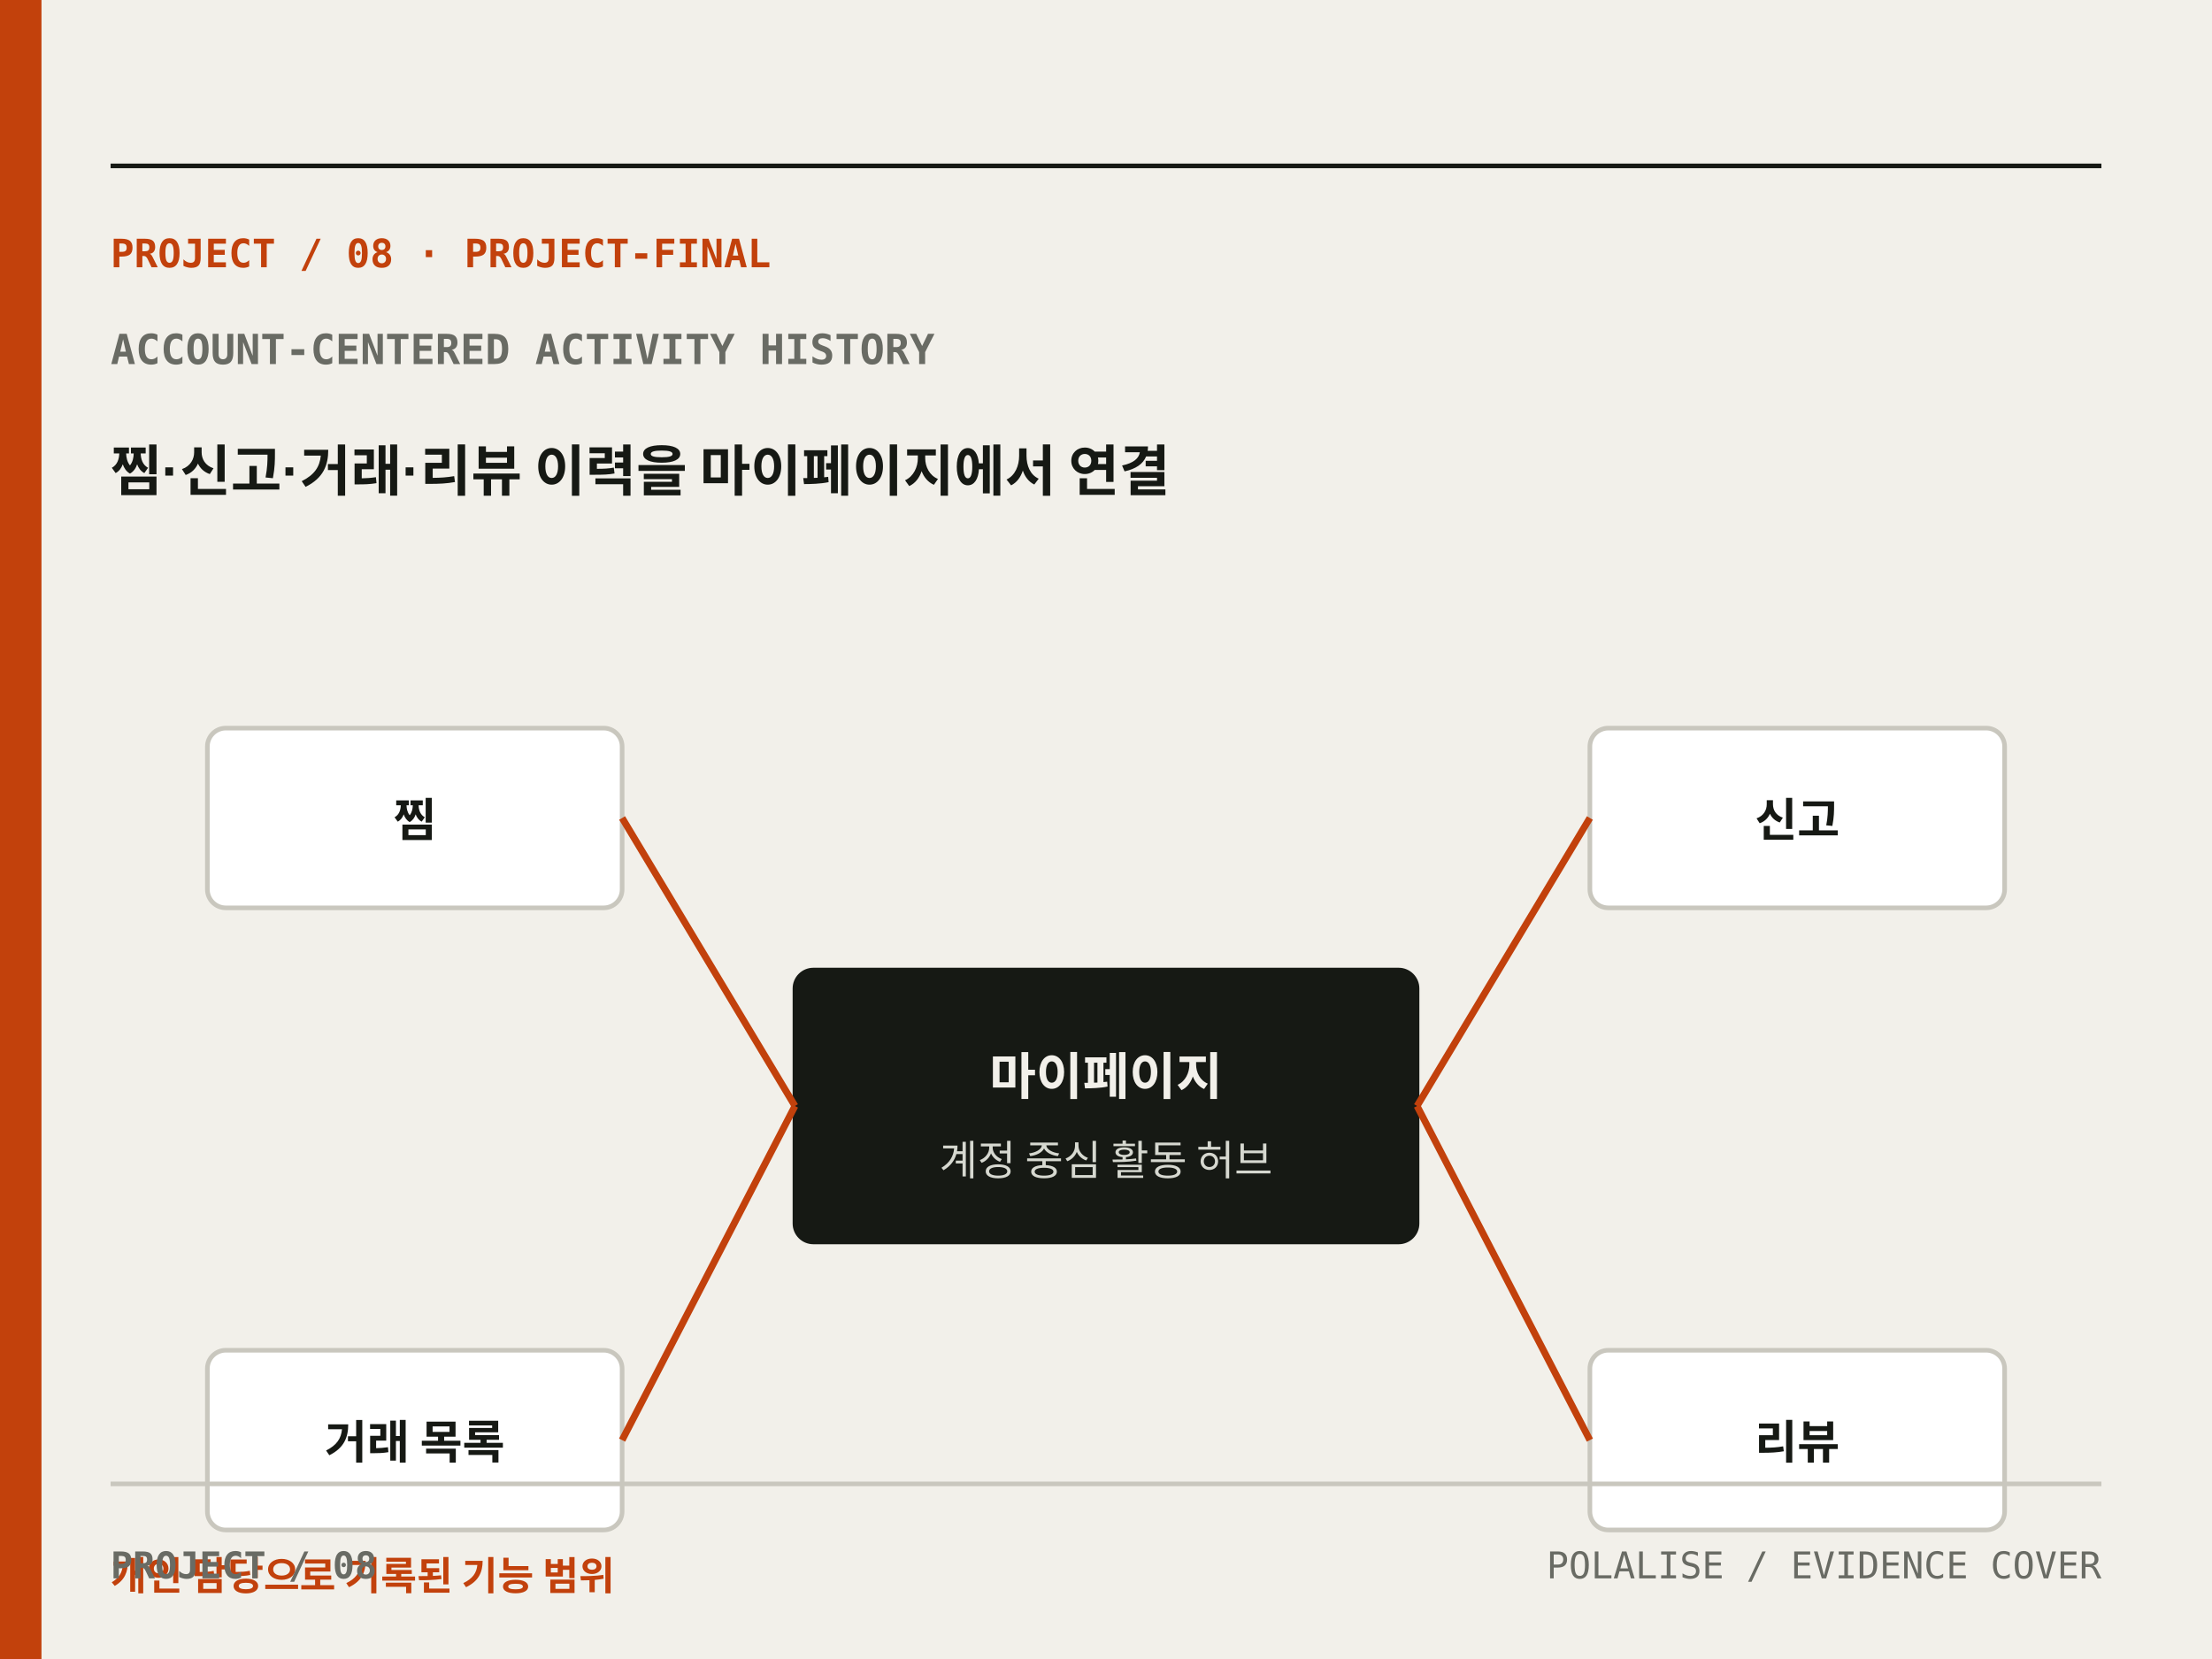
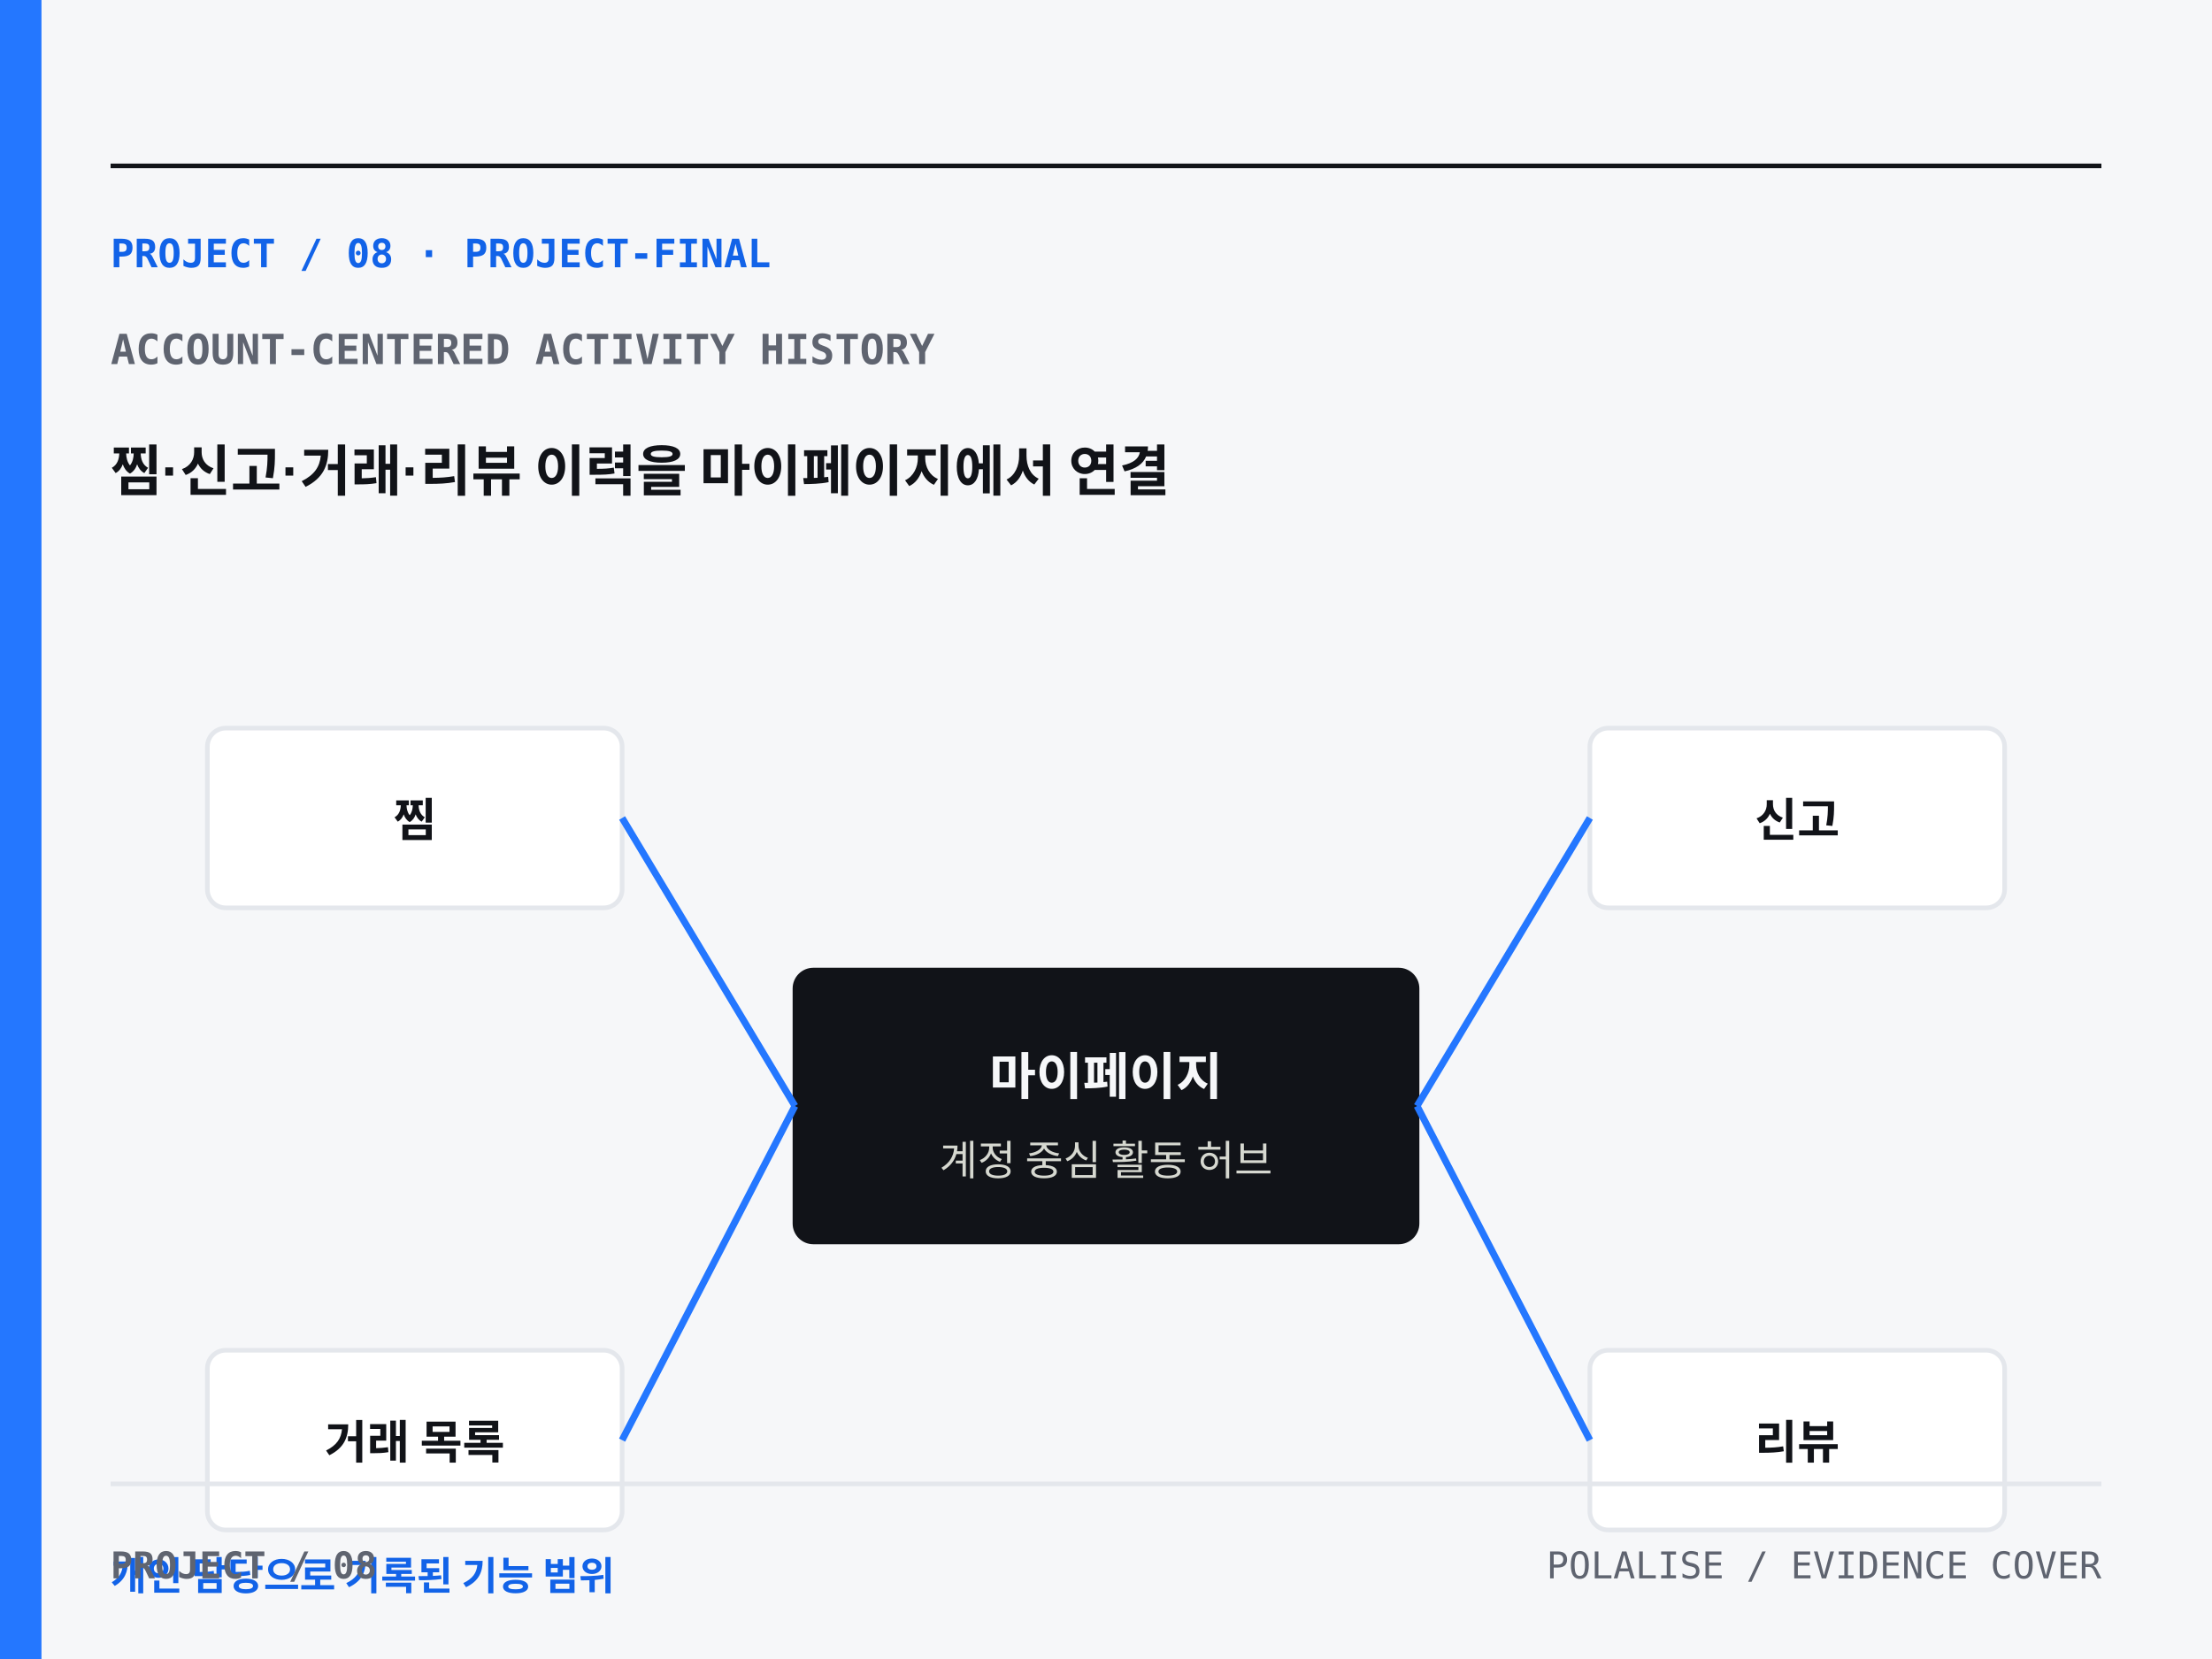
<svg xmlns="http://www.w3.org/2000/svg" viewBox="0 0 960 720" width="960" height="720" role="img" aria-label="찜·신고·거래·리뷰 이력을 마이페이지에서 연결">
-   <rect width="960" height="720" fill="#F2F0EA" />
-   <rect width="18" height="720" fill="#C2410C" />
-   <line x1="48" y1="72" x2="912" y2="72" stroke="#161914" stroke-width="2" />
-   <text x="48" y="116" font-family="IBM Plex Mono, Consolas, monospace" font-size="17" font-weight="700" fill="#C2410C" text-anchor="start">PROJECT / 08 · PROJECT-FINAL</text>
-   <text x="48" y="158" font-family="IBM Plex Mono, Consolas, monospace" font-size="18" font-weight="600" fill="#696B64" text-anchor="start">ACCOUNT-CENTERED ACTIVITY HISTORY</text>
-   <text x="48" y="213" font-family="Polalise Sans, Pretendard, Arial, sans-serif" font-size="24" font-weight="700" fill="#161914" text-anchor="start">찜·신고·거래·리뷰 이력을 마이페이지에서 연결</text>
-   <rect x="345" y="421" width="270" height="118" rx="8" fill="#161914" stroke="#161914" stroke-width="2" />
-   <text x="480" y="475" font-family="Polalise Sans, Pretendard, Arial, sans-serif" font-size="22" font-weight="700" fill="#F2F0EA" text-anchor="middle">마이페이지</text>
+   <rect width="960" height="720" fill="#F6F7F9" />
+   <rect width="18" height="720" fill="#2477FF" />
+   <line x1="48" y1="72" x2="912" y2="72" stroke="#111318" stroke-width="2" />
+   <text x="48" y="116" font-family="IBM Plex Mono, Consolas, monospace" font-size="17" font-weight="700" fill="#1263E8" text-anchor="start">PROJECT / 08 · PROJECT-FINAL</text>
+   <text x="48" y="158" font-family="IBM Plex Mono, Consolas, monospace" font-size="18" font-weight="600" fill="#5F6470" text-anchor="start">ACCOUNT-CENTERED ACTIVITY HISTORY</text>
+   <text x="48" y="213" font-family="Polalise Sans, Pretendard, Arial, sans-serif" font-size="24" font-weight="700" fill="#111318" text-anchor="start">찜·신고·거래·리뷰 이력을 마이페이지에서 연결</text>
+   <rect x="345" y="421" width="270" height="118" rx="8" fill="#111318" stroke="#111318" stroke-width="2" />
+   <text x="480" y="475" font-family="Polalise Sans, Pretendard, Arial, sans-serif" font-size="22" font-weight="700" fill="#F6F7F9" text-anchor="middle">마이페이지</text>
  <text x="480" y="510" font-family="Polalise Sans, Pretendard, Arial, sans-serif" font-size="18" font-weight="500" fill="#D6D8D0" text-anchor="middle">계정 중심 활동 허브</text>
-   <rect x="90" y="316" width="180" height="78" rx="8" fill="#FFFFFF" stroke="#C9C7BE" stroke-width="2" />
-   <text x="180" y="363" font-family="Polalise Sans, Pretendard, Arial, sans-serif" font-size="20" font-weight="700" fill="#161914" text-anchor="middle">찜</text>
-   <line x1="345" y1="480" x2="270" y2="355" stroke="#C2410C" stroke-width="3" />
-   <rect x="690" y="316" width="180" height="78" rx="8" fill="#FFFFFF" stroke="#C9C7BE" stroke-width="2" />
-   <text x="780" y="363" font-family="Polalise Sans, Pretendard, Arial, sans-serif" font-size="20" font-weight="700" fill="#161914" text-anchor="middle">신고</text>
-   <line x1="615" y1="480" x2="690" y2="355" stroke="#C2410C" stroke-width="3" />
-   <rect x="90" y="586" width="180" height="78" rx="8" fill="#FFFFFF" stroke="#C9C7BE" stroke-width="2" />
-   <text x="180" y="633" font-family="Polalise Sans, Pretendard, Arial, sans-serif" font-size="20" font-weight="700" fill="#161914" text-anchor="middle">거래 목록</text>
-   <line x1="345" y1="480" x2="270" y2="625" stroke="#C2410C" stroke-width="3" />
-   <rect x="690" y="586" width="180" height="78" rx="8" fill="#FFFFFF" stroke="#C9C7BE" stroke-width="2" />
-   <text x="780" y="633" font-family="Polalise Sans, Pretendard, Arial, sans-serif" font-size="20" font-weight="700" fill="#161914" text-anchor="middle">리뷰</text>
-   <line x1="615" y1="480" x2="690" y2="625" stroke="#C2410C" stroke-width="3" />
-   <text x="48" y="690" font-family="Polalise Sans, Pretendard, Arial, sans-serif" font-size="17" font-weight="700" fill="#C2410C" text-anchor="start">개인 담당으로 기록된 기능 범위</text>
-   <line x1="48" y1="644" x2="912" y2="644" stroke="#C9C7BE" stroke-width="2" />
-   <text x="48" y="685" font-family="IBM Plex Mono, Consolas, monospace" font-size="16" font-weight="700" fill="#696B64" text-anchor="start">PROJECT / 08</text>
-   <text x="912" y="685" font-family="IBM Plex Mono, Consolas, monospace" font-size="16" font-weight="500" fill="#696B64" text-anchor="end">POLALISE / EVIDENCE COVER</text>
+   <rect x="90" y="316" width="180" height="78" rx="8" fill="#FFFFFF" stroke="#E4E7EC" stroke-width="2" />
+   <text x="180" y="363" font-family="Polalise Sans, Pretendard, Arial, sans-serif" font-size="20" font-weight="700" fill="#111318" text-anchor="middle">찜</text>
+   <line x1="345" y1="480" x2="270" y2="355" stroke="#2477FF" stroke-width="3" />
+   <rect x="690" y="316" width="180" height="78" rx="8" fill="#FFFFFF" stroke="#E4E7EC" stroke-width="2" />
+   <text x="780" y="363" font-family="Polalise Sans, Pretendard, Arial, sans-serif" font-size="20" font-weight="700" fill="#111318" text-anchor="middle">신고</text>
+   <line x1="615" y1="480" x2="690" y2="355" stroke="#2477FF" stroke-width="3" />
+   <rect x="90" y="586" width="180" height="78" rx="8" fill="#FFFFFF" stroke="#E4E7EC" stroke-width="2" />
+   <text x="180" y="633" font-family="Polalise Sans, Pretendard, Arial, sans-serif" font-size="20" font-weight="700" fill="#111318" text-anchor="middle">거래 목록</text>
+   <line x1="345" y1="480" x2="270" y2="625" stroke="#2477FF" stroke-width="3" />
+   <rect x="690" y="586" width="180" height="78" rx="8" fill="#FFFFFF" stroke="#E4E7EC" stroke-width="2" />
+   <text x="780" y="633" font-family="Polalise Sans, Pretendard, Arial, sans-serif" font-size="20" font-weight="700" fill="#111318" text-anchor="middle">리뷰</text>
+   <line x1="615" y1="480" x2="690" y2="625" stroke="#2477FF" stroke-width="3" />
+   <text x="48" y="690" font-family="Polalise Sans, Pretendard, Arial, sans-serif" font-size="17" font-weight="700" fill="#1263E8" text-anchor="start">개인 담당으로 기록된 기능 범위</text>
+   <line x1="48" y1="644" x2="912" y2="644" stroke="#E4E7EC" stroke-width="2" />
+   <text x="48" y="685" font-family="IBM Plex Mono, Consolas, monospace" font-size="16" font-weight="700" fill="#5F6470" text-anchor="start">PROJECT / 08</text>
+   <text x="912" y="685" font-family="IBM Plex Mono, Consolas, monospace" font-size="16" font-weight="500" fill="#5F6470" text-anchor="end">POLALISE / EVIDENCE COVER</text>
</svg>
